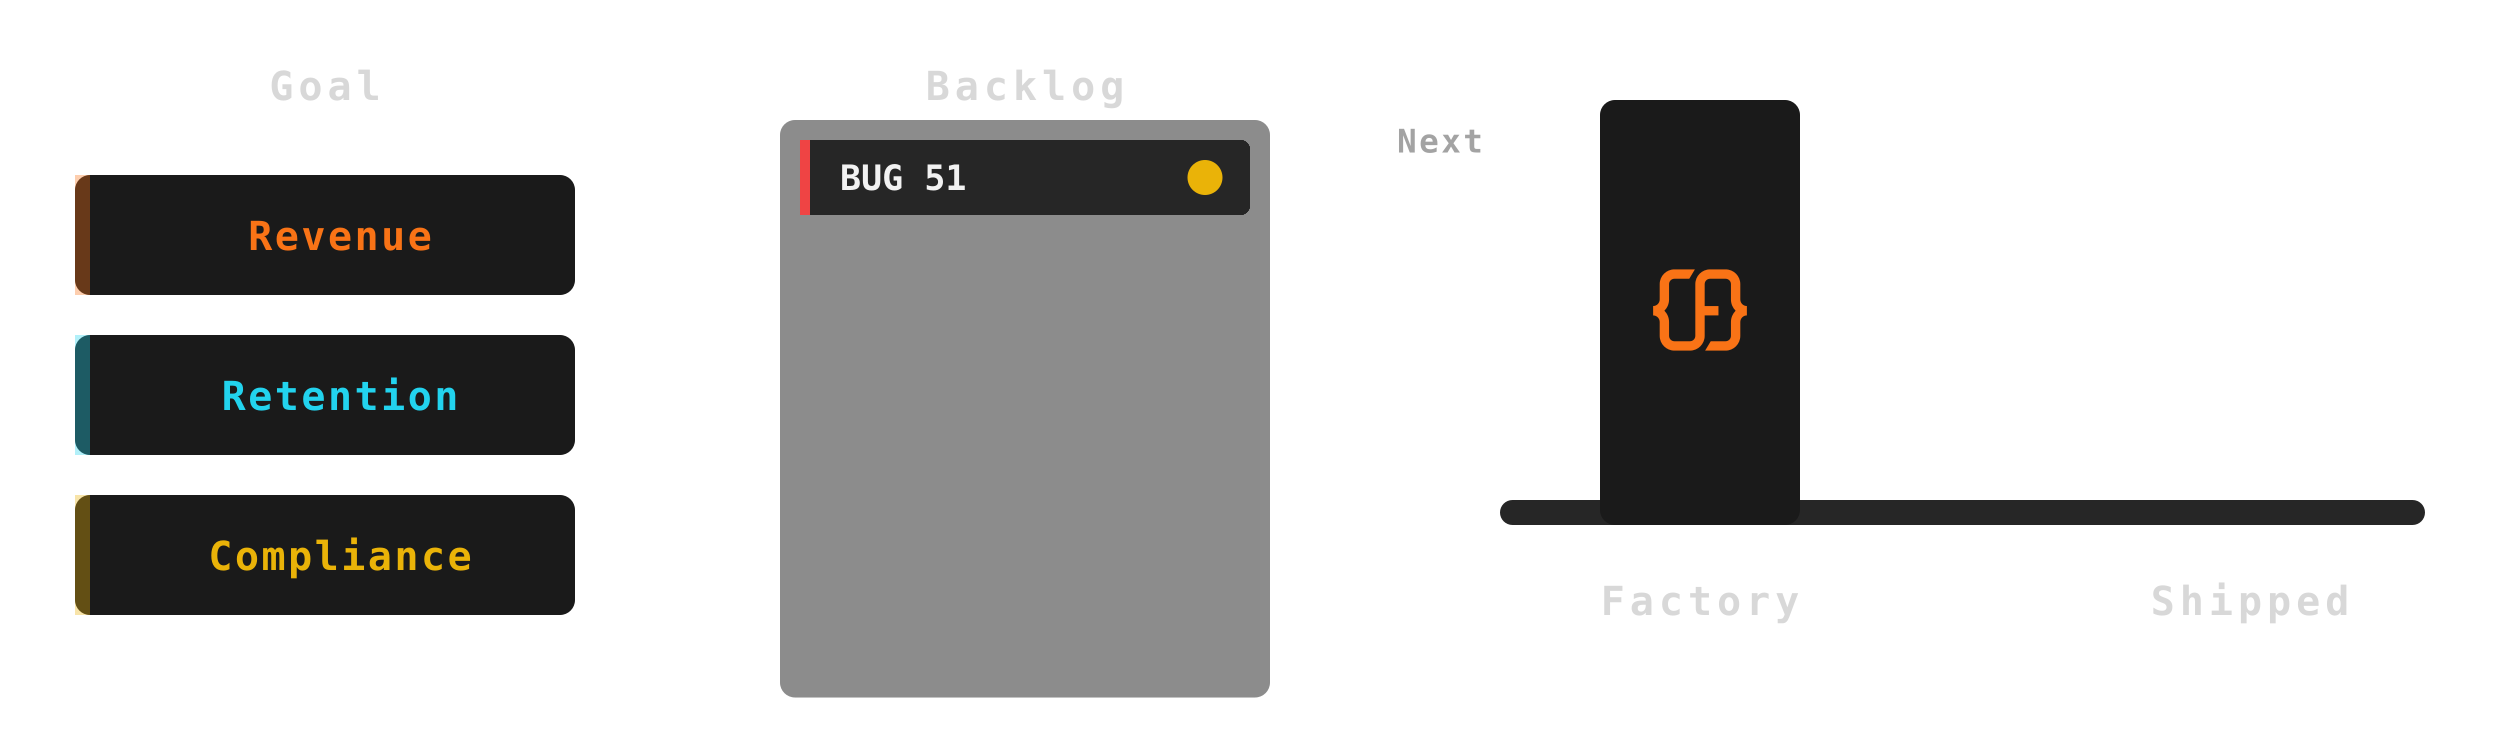
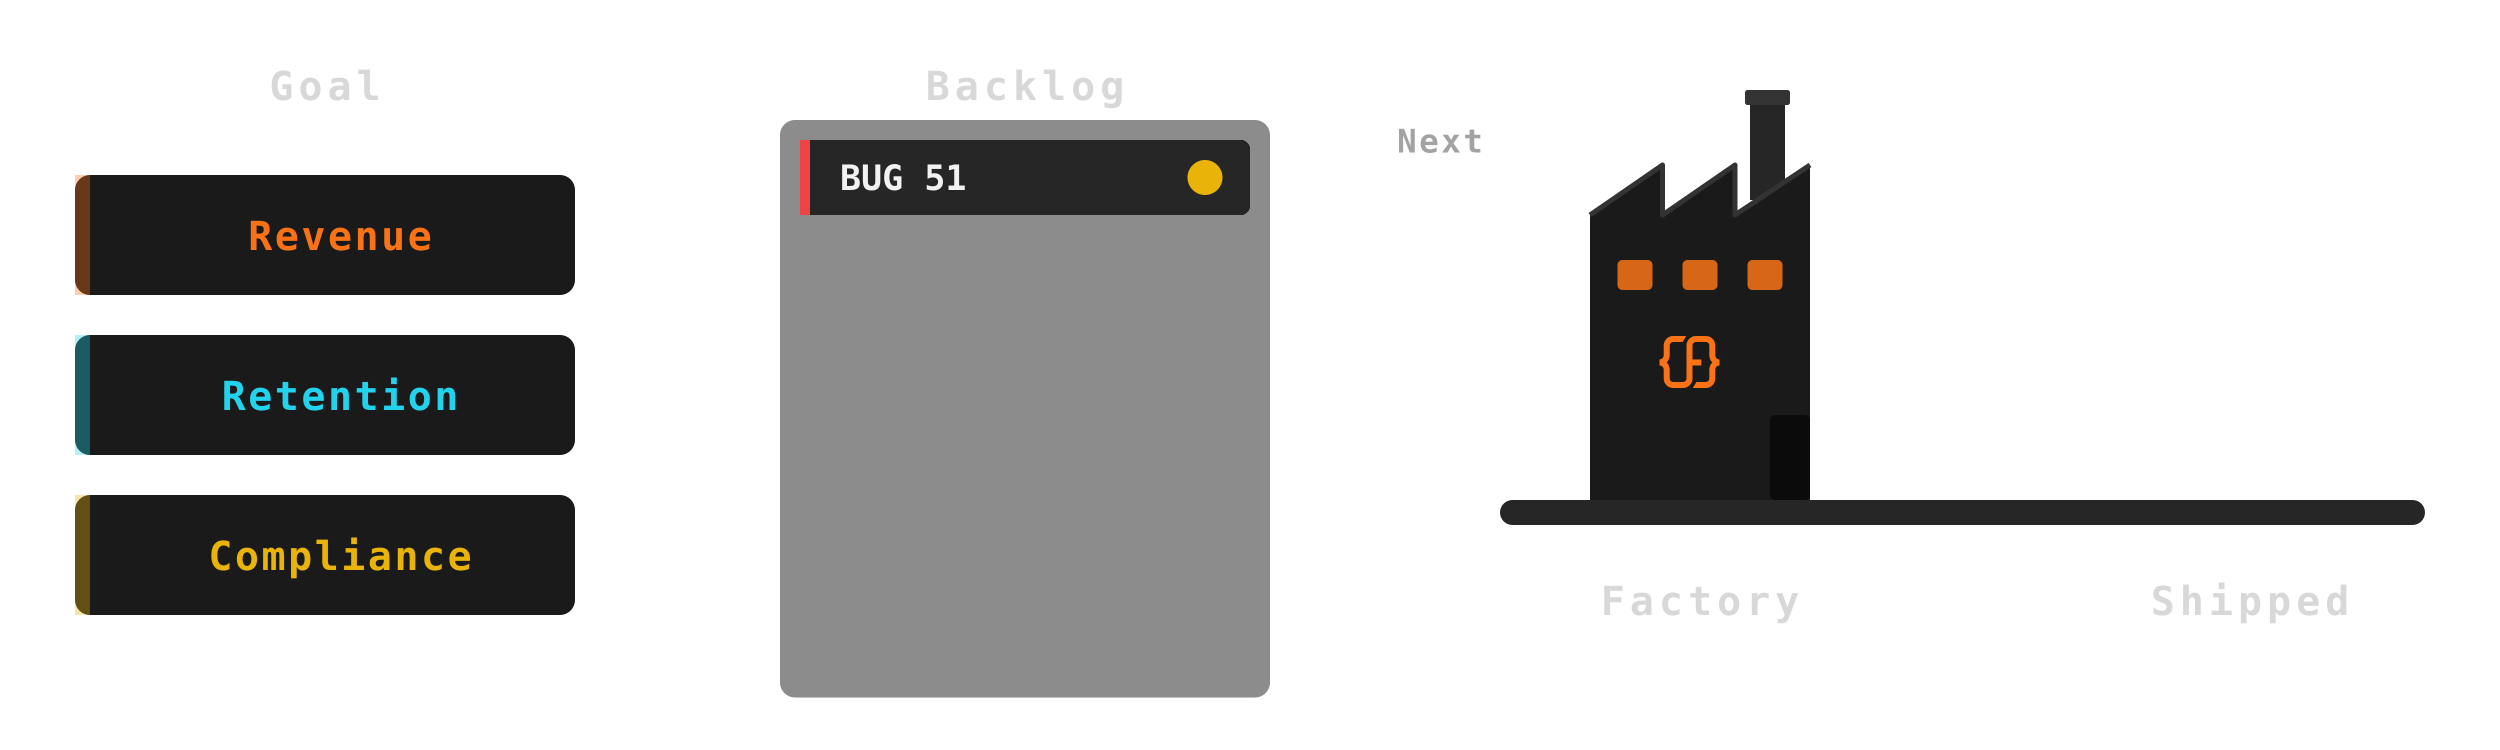
<svg xmlns="http://www.w3.org/2000/svg" viewBox="0 0 1000 300" font-family="Space Mono, ui-monospace, Menlo, monospace">
  <text x="130" y="40" text-anchor="middle" font-size="16" font-weight="700" letter-spacing="2" fill="#d8d8d8">Goal</text>
  <rect x="30" y="70" width="200" height="48" rx="6" fill="#1a1a1a" />
  <rect x="30" y="70" width="200" height="48" rx="6" fill="#f97316" fill-opacity="0.18" opacity="0">
    <animate attributeName="opacity" values="0;0;1;1;0;0" keyTimes="0;0;0.02;0.313;0.333;1" dur="15s" begin="-3.0s" repeatCount="indefinite" />
  </rect>
  <rect x="30" y="70" width="6" height="48" fill="#f97316" opacity="0.35">
    <animate attributeName="opacity" values="0.35;0.35;1.0;1.0;0.35;0.35" keyTimes="0;0;0.02;0.313;0.333;1" dur="15s" begin="-3.0s" repeatCount="indefinite" />
  </rect>
  <text x="136" y="100" text-anchor="middle" font-size="16" font-weight="700" letter-spacing="1" fill="#f97316">Revenue</text>
  <rect x="30" y="134" width="200" height="48" rx="6" fill="#1a1a1a" />
  <rect x="30" y="134" width="200" height="48" rx="6" fill="#22d3ee" fill-opacity="0.18" opacity="0">
    <animate attributeName="opacity" values="0;0;1;1;0;0" keyTimes="0;0.333;0.353;0.647;0.667;1" dur="15s" begin="-3.0s" repeatCount="indefinite" />
  </rect>
  <rect x="30" y="134" width="6" height="48" fill="#22d3ee" opacity="0.35">
    <animate attributeName="opacity" values="0.35;0.35;1.0;1.0;0.35;0.35" keyTimes="0;0.333;0.353;0.647;0.667;1" dur="15s" begin="-3.0s" repeatCount="indefinite" />
  </rect>
  <text x="136" y="164" text-anchor="middle" font-size="16" font-weight="700" letter-spacing="1" fill="#22d3ee">Retention</text>
  <rect x="30" y="198" width="200" height="48" rx="6" fill="#1a1a1a" />
  <rect x="30" y="198" width="200" height="48" rx="6" fill="#eab308" fill-opacity="0.18" opacity="0">
    <animate attributeName="opacity" values="0;0;1;1;0" keyTimes="0;0.667;0.687;0.98;1" dur="15s" begin="-3.0s" repeatCount="indefinite" />
  </rect>
  <rect x="30" y="198" width="6" height="48" fill="#eab308" opacity="0.35">
    <animate attributeName="opacity" values="0.35;0.35;1.0;1.0;0.35" keyTimes="0;0.667;0.687;0.98;1" dur="15s" begin="-3.0s" repeatCount="indefinite" />
  </rect>
  <text x="136" y="228" text-anchor="middle" font-size="16" font-weight="700" letter-spacing="1" fill="#eab308">Compliance</text>
  <path d="M245 150 H300" stroke="rgba(255,255,255,0.35)" stroke-width="1.5" stroke-dasharray="3 4" />
  <path d="M292 144 L300 150 L292 156" fill="none" stroke="rgba(255,255,255,0.35)" stroke-width="1.5" />
  <text x="410" y="40" text-anchor="middle" font-size="16" font-weight="700" letter-spacing="2" fill="#d8d8d8">Backlog</text>
  <rect x="312" y="48" width="196" height="231" rx="6" fill="#1a1a1a" fill-opacity="0.5" />
  <g>
    <animateTransform attributeName="transform" type="translate" values="0 74;0 0;0 0;0 74;0 74;0 74;0 74" keyTimes="0;0.06;0.333;0.393;0.667;0.727;1" dur="15s" begin="-3.0s" calcMode="spline" keySplines="0.4 0 0.2 1;0.4 0 0.2 1;0.4 0 0.2 1;0.4 0 0.2 1;0.4 0 0.2 1;0.4 0 0.2 1" repeatCount="indefinite" />
    <animate attributeName="opacity" values="0.45;1;1;0.45;0.45;0.45;0.45" keyTimes="0;0.04;0.333;0.373;0.667;0.707;1" dur="15s" begin="-3.0s" repeatCount="indefinite" />
    <rect x="320" y="56" width="180" height="30" rx="4" fill="#262626" />
    <rect x="320" y="56" width="4" height="30" fill="#f97316" />
    <text x="336" y="76" font-size="14" font-weight="700" fill="#f2f2f2">FEAT 41</text>
    <circle cx="482" cy="71.0" r="7" fill="#f97316" />
  </g>
  <g>
    <animateTransform attributeName="transform" type="translate" values="0 111;0 74;0 74;0 0;0 0;0 111;0 111" keyTimes="0;0.06;0.333;0.393;0.667;0.727;1" dur="15s" begin="-3.0s" calcMode="spline" keySplines="0.4 0 0.2 1;0.4 0 0.2 1;0.4 0 0.2 1;0.4 0 0.2 1;0.4 0 0.2 1;0.4 0 0.2 1" repeatCount="indefinite" />
    <animate attributeName="opacity" values="0.45;0.45;0.45;1;1;0.45;0.45" keyTimes="0;0.04;0.333;0.373;0.667;0.707;1" dur="15s" begin="-3.0s" repeatCount="indefinite" />
    <rect x="320" y="56" width="180" height="30" rx="4" fill="#262626" />
    <rect x="320" y="56" width="4" height="30" fill="#ef4444" />
    <text x="336" y="76" font-size="14" font-weight="700" fill="#f2f2f2">BUG 52</text>
    <circle cx="482" cy="71.0" r="7" fill="#22d3ee" />
  </g>
  <g>
    <animateTransform attributeName="transform" type="translate" values="0 0;0 111;0 111;0 111;0 111;0 0;0 0" keyTimes="0;0.06;0.333;0.393;0.667;0.727;1" dur="15s" begin="-3.0s" calcMode="spline" keySplines="0.4 0 0.2 1;0.4 0 0.2 1;0.4 0 0.2 1;0.4 0 0.2 1;0.4 0 0.2 1;0.4 0 0.2 1" repeatCount="indefinite" />
    <animate attributeName="opacity" values="1;0.45;0.45;0.45;0.45;1;1" keyTimes="0;0.04;0.333;0.373;0.667;0.707;1" dur="15s" begin="-3.0s" repeatCount="indefinite" />
    <rect x="320" y="56" width="180" height="30" rx="4" fill="#262626" />
    <rect x="320" y="56" width="4" height="30" fill="#f97316" />
    <text x="336" y="76" font-size="14" font-weight="700" fill="#f2f2f2">CHORE 47</text>
    <circle cx="482" cy="71.0" r="7" fill="#eab308" />
  </g>
  <g>
    <animateTransform attributeName="transform" type="translate" values="0 148;0 37;0 37;0 148;0 148;0 148;0 148" keyTimes="0;0.06;0.333;0.393;0.667;0.727;1" dur="15s" begin="-3.0s" calcMode="spline" keySplines="0.4 0 0.2 1;0.4 0 0.2 1;0.4 0 0.2 1;0.4 0 0.2 1;0.4 0 0.2 1;0.4 0 0.2 1" repeatCount="indefinite" />
    <animate attributeName="opacity" values="0.45;1;1;0.45;0.45;0.45;0.45" keyTimes="0;0.04;0.333;0.373;0.667;0.707;1" dur="15s" begin="-3.0s" repeatCount="indefinite" />
    <rect x="320" y="56" width="180" height="30" rx="4" fill="#262626" />
    <rect x="320" y="56" width="4" height="30" fill="#f97316" />
    <text x="336" y="76" font-size="14" font-weight="700" fill="#f2f2f2">FEAT 45</text>
    <circle cx="482" cy="71.0" r="7" fill="#f97316" />
  </g>
  <g>
    <animateTransform attributeName="transform" type="translate" values="0 185;0 148;0 148;0 37;0 37;0 185;0 185" keyTimes="0;0.06;0.333;0.393;0.667;0.727;1" dur="15s" begin="-3.0s" calcMode="spline" keySplines="0.4 0 0.2 1;0.4 0 0.2 1;0.4 0 0.2 1;0.4 0 0.2 1;0.4 0 0.2 1;0.4 0 0.2 1" repeatCount="indefinite" />
    <animate attributeName="opacity" values="0.45;0.45;0.45;1;1;0.45;0.45" keyTimes="0;0.04;0.333;0.373;0.667;0.707;1" dur="15s" begin="-3.0s" repeatCount="indefinite" />
    <rect x="320" y="56" width="180" height="30" rx="4" fill="#262626" />
    <rect x="320" y="56" width="4" height="30" fill="#f97316" />
    <text x="336" y="76" font-size="14" font-weight="700" fill="#f2f2f2">FEAT 42</text>
    <circle cx="482" cy="71.0" r="7" fill="#22d3ee" />
  </g>
  <g>
    <animateTransform attributeName="transform" type="translate" values="0 37;0 185;0 185;0 185;0 185;0 37;0 37" keyTimes="0;0.06;0.333;0.393;0.667;0.727;1" dur="15s" begin="-3.0s" calcMode="spline" keySplines="0.4 0 0.2 1;0.4 0 0.2 1;0.4 0 0.2 1;0.4 0 0.2 1;0.4 0 0.2 1;0.4 0 0.2 1" repeatCount="indefinite" />
    <animate attributeName="opacity" values="1;0.45;0.45;0.45;0.45;1;1" keyTimes="0;0.04;0.333;0.373;0.667;0.707;1" dur="15s" begin="-3.0s" repeatCount="indefinite" />
    <rect x="320" y="56" width="180" height="30" rx="4" fill="#262626" />
    <rect x="320" y="56" width="4" height="30" fill="#ef4444" />
    <text x="336" y="76" font-size="14" font-weight="700" fill="#f2f2f2">BUG 51</text>
    <circle cx="482" cy="71.0" r="7" fill="#eab308" />
  </g>
  <path d="M514 71.0 H640" stroke="rgba(255,255,255,0.35)" stroke-width="1.5" stroke-dasharray="3 4" />
  <text x="576.0" y="61.0" text-anchor="middle" font-size="13" font-weight="700" letter-spacing="1" fill="#a3a3a3">Next</text>
  <rect x="600" y="200" width="370" height="10" rx="5" fill="#262626" />
-   <rect x="640" y="40" width="80" height="170" rx="6" fill="#1a1a1a" />
-   <g transform="translate(660 104) scale(1.25)">
-     <path d="M31 14.733V17.734C29.84 17.734 28.897 18.68 28.897 19.844V24.279C28.897 26.884 26.782 29 24.184 29H17.634L19.432 25.999H24.184C25.131 25.999 25.901 25.227 25.901 24.279V19.844C25.901 18.434 26.473 17.161 27.393 16.234C26.473 15.31 25.901 14.034 25.901 12.627V7.718C25.901 6.772 25.131 6.001 24.184 6.001H19.213C18.267 6.001 17.497 6.772 17.497 7.718V14.733H21.907V17.734H17.497L17.497 24.279C17.497 26.884 15.384 29 12.787 29H7.816C5.219 29 3.103 26.884 3.103 24.279L3.103 19.844C3.103 18.68 2.159 17.734 1 17.734V14.733C2.159 14.733 3.103 13.788 3.103 12.627L3.103 7.718C3.103 5.116 5.219 3 7.816 3H14.366L12.568 6.001H7.816C6.869 6.001 6.099 6.772 6.099 7.718L6.099 12.627C6.099 14.034 5.527 15.31 4.607 16.234C5.527 17.161 6.099 18.434 6.099 19.844L6.099 24.279C6.099 25.227 6.869 25.999 7.816 25.999H12.787C13.73 25.999 14.501 25.227 14.501 24.279L14.5 7.718C14.5 5.116 16.616 3 19.213 3H24.184C26.782 3 28.897 5.116 28.897 7.718L28.897 12.627C28.897 13.788 29.84 14.733 31 14.733Z" fill="#f97316">
-       <animate attributeName="opacity" values="1;0.4;1" dur="1.2s" repeatCount="indefinite" />
-     </path>
+   <g>
+     <circle cx="707" cy="36" r="5" fill="#6b6b6b" opacity="0">
+       <animate attributeName="opacity" values="0;0.55;0" dur="3s" begin="-0.0s" repeatCount="indefinite" />
+       <animate attributeName="r" values="4;11" dur="3s" begin="-0.0s" repeatCount="indefinite" />
+       <animateTransform attributeName="transform" type="translate" values="0 0;8 -34" dur="3s" begin="-0.0s" repeatCount="indefinite" />
+     </circle>
+     <circle cx="707" cy="36" r="5" fill="#6b6b6b" opacity="0">
+       <animate attributeName="opacity" values="0;0.55;0" dur="3s" begin="-1.0s" repeatCount="indefinite" />
+       <animate attributeName="r" values="4;11" dur="3s" begin="-1.0s" repeatCount="indefinite" />
+       <animateTransform attributeName="transform" type="translate" values="0 0;14 -34" dur="3s" begin="-1.0s" repeatCount="indefinite" />
+     </circle>
+     <circle cx="707" cy="36" r="5" fill="#6b6b6b" opacity="0">
+       <animate attributeName="opacity" values="0;0.55;0" dur="3s" begin="-2.0s" repeatCount="indefinite" />
+       <animate attributeName="r" values="4;11" dur="3s" begin="-2.0s" repeatCount="indefinite" />
+       <animateTransform attributeName="transform" type="translate" values="0 0;10 -34" dur="3s" begin="-2.0s" repeatCount="indefinite" />
+     </circle>
+     <rect x="700" y="40" width="14" height="40" fill="#262626" />
+     <rect x="698" y="36" width="18" height="6" rx="1" fill="#333" />
+     <path d="M636 200 V86 L665 66 V86 L694 66 V86 L724 66 V200 Z" fill="#1a1a1a" />
+     <path d="M636 86 L665 66 V86 L694 66 V86 L724 66" fill="none" stroke="#333" stroke-width="2" stroke-linejoin="round" />
+     <rect x="647" y="104" width="14" height="12" rx="2" fill="#f97316" opacity="0.85">
+       <animate attributeName="opacity" values="0.85;0.45;0.85" dur="2.2s" repeatCount="indefinite" />
+     </rect>
+     <rect x="673" y="104" width="14" height="12" rx="2" fill="#f97316" opacity="0.85">
+       <animate attributeName="opacity" values="0.85;0.45;0.85" dur="2.9s" repeatCount="indefinite" />
+     </rect>
+     <rect x="699" y="104" width="14" height="12" rx="2" fill="#f97316" opacity="0.85">
+       <animate attributeName="opacity" values="0.85;0.45;0.85" dur="2.5s" repeatCount="indefinite" />
+     </rect>
+     <g transform="translate(663 132) scale(0.8)">
+       <path d="M31 14.733V17.734C29.84 17.734 28.897 18.68 28.897 19.844V24.279C28.897 26.884 26.782 29 24.184 29H17.634L19.432 25.999H24.184C25.131 25.999 25.901 25.227 25.901 24.279V19.844C25.901 18.434 26.473 17.161 27.393 16.234C26.473 15.31 25.901 14.034 25.901 12.627V7.718C25.901 6.772 25.131 6.001 24.184 6.001H19.213C18.267 6.001 17.497 6.772 17.497 7.718V14.733H21.907V17.734H17.497L17.497 24.279C17.497 26.884 15.384 29 12.787 29H7.816C5.219 29 3.103 26.884 3.103 24.279L3.103 19.844C3.103 18.68 2.159 17.734 1 17.734V14.733C2.159 14.733 3.103 13.788 3.103 12.627L3.103 7.718C3.103 5.116 5.219 3 7.816 3H14.366L12.568 6.001H7.816C6.869 6.001 6.099 6.772 6.099 7.718L6.099 12.627C6.099 14.034 5.527 15.31 4.607 16.234C5.527 17.161 6.099 18.434 6.099 19.844L6.099 24.279C6.099 25.227 6.869 25.999 7.816 25.999H12.787C13.73 25.999 14.501 25.227 14.501 24.279L14.5 7.718C14.5 5.116 16.616 3 19.213 3H24.184C26.782 3 28.897 5.116 28.897 7.718L28.897 12.627C28.897 13.788 29.84 14.733 31 14.733Z" fill="#f97316">
+         <animate attributeName="opacity" values="1;0.4;1" dur="1.2s" repeatCount="indefinite" />
+       </path>
+     </g>
+     <rect x="708" y="166" width="16" height="34" rx="2" fill="#0b0b0b" />
  </g>
  <text x="680" y="246" text-anchor="middle" font-size="16" font-weight="700" letter-spacing="2" fill="#d8d8d8">Factory</text>
  <text x="900" y="246" text-anchor="middle" font-size="16" font-weight="700" letter-spacing="2" fill="#d8d8d8">Shipped</text>
  <rect x="724" y="172" width="26" height="26" rx="5" fill="#eab308" opacity="0">
    <animateTransform attributeName="transform" type="translate" values="0 0;230 0;0 0;0 0" keyTimes="0;0.24;0.24;1" dur="15s" begin="-3.0s" repeatCount="indefinite" />
    <animate attributeName="opacity" values="0;1;1;0;0" keyTimes="0;0.02;0.213;0.24;1" dur="15s" begin="-3.0s" repeatCount="indefinite" />
  </rect>
  <rect x="724" y="172" width="26" height="26" rx="5" fill="#f97316" opacity="0">
    <animateTransform attributeName="transform" type="translate" values="0 0;230 0;0 0;0 0" keyTimes="0;0.24;0.24;1" dur="15s" begin="-1.75s" repeatCount="indefinite" />
    <animate attributeName="opacity" values="0;1;1;0;0" keyTimes="0;0.02;0.213;0.24;1" dur="15s" begin="-1.75s" repeatCount="indefinite" />
  </rect>
  <rect x="724" y="172" width="26" height="26" rx="5" fill="#f97316" opacity="0">
    <animateTransform attributeName="transform" type="translate" values="0 0;230 0;0 0;0 0" keyTimes="0;0.24;0.24;1" dur="15s" begin="-0.5s" repeatCount="indefinite" />
    <animate attributeName="opacity" values="0;1;1;0;0" keyTimes="0;0.02;0.213;0.24;1" dur="15s" begin="-0.5s" repeatCount="indefinite" />
  </rect>
  <rect x="724" y="172" width="26" height="26" rx="5" fill="#f97316" opacity="0">
    <animateTransform attributeName="transform" type="translate" values="0 0;230 0;0 0;0 0" keyTimes="0;0.24;0.24;1" dur="15s" begin="0.75s" repeatCount="indefinite" />
    <animate attributeName="opacity" values="0;1;1;0;0" keyTimes="0;0.02;0.213;0.24;1" dur="15s" begin="0.75s" repeatCount="indefinite" />
  </rect>
  <rect x="724" y="172" width="26" height="26" rx="5" fill="#f97316" opacity="0">
    <animateTransform attributeName="transform" type="translate" values="0 0;230 0;0 0;0 0" keyTimes="0;0.24;0.24;1" dur="15s" begin="2.0s" repeatCount="indefinite" />
    <animate attributeName="opacity" values="0;1;1;0;0" keyTimes="0;0.02;0.213;0.24;1" dur="15s" begin="2.0s" repeatCount="indefinite" />
  </rect>
  <rect x="724" y="172" width="26" height="26" rx="5" fill="#22d3ee" opacity="0">
    <animateTransform attributeName="transform" type="translate" values="0 0;230 0;0 0;0 0" keyTimes="0;0.24;0.24;1" dur="15s" begin="3.25s" repeatCount="indefinite" />
    <animate attributeName="opacity" values="0;1;1;0;0" keyTimes="0;0.02;0.213;0.24;1" dur="15s" begin="3.25s" repeatCount="indefinite" />
  </rect>
  <rect x="724" y="172" width="26" height="26" rx="5" fill="#22d3ee" opacity="0">
    <animateTransform attributeName="transform" type="translate" values="0 0;230 0;0 0;0 0" keyTimes="0;0.24;0.24;1" dur="15s" begin="4.5s" repeatCount="indefinite" />
    <animate attributeName="opacity" values="0;1;1;0;0" keyTimes="0;0.02;0.213;0.24;1" dur="15s" begin="4.5s" repeatCount="indefinite" />
  </rect>
  <rect x="724" y="172" width="26" height="26" rx="5" fill="#22d3ee" opacity="0">
    <animateTransform attributeName="transform" type="translate" values="0 0;230 0;0 0;0 0" keyTimes="0;0.24;0.24;1" dur="15s" begin="5.75s" repeatCount="indefinite" />
    <animate attributeName="opacity" values="0;1;1;0;0" keyTimes="0;0.02;0.213;0.24;1" dur="15s" begin="5.75s" repeatCount="indefinite" />
  </rect>
  <rect x="724" y="172" width="26" height="26" rx="5" fill="#22d3ee" opacity="0">
    <animateTransform attributeName="transform" type="translate" values="0 0;230 0;0 0;0 0" keyTimes="0;0.24;0.24;1" dur="15s" begin="7.0s" repeatCount="indefinite" />
    <animate attributeName="opacity" values="0;1;1;0;0" keyTimes="0;0.02;0.213;0.24;1" dur="15s" begin="7.0s" repeatCount="indefinite" />
  </rect>
  <rect x="724" y="172" width="26" height="26" rx="5" fill="#eab308" opacity="0">
    <animateTransform attributeName="transform" type="translate" values="0 0;230 0;0 0;0 0" keyTimes="0;0.24;0.24;1" dur="15s" begin="8.25s" repeatCount="indefinite" />
    <animate attributeName="opacity" values="0;1;1;0;0" keyTimes="0;0.02;0.213;0.24;1" dur="15s" begin="8.25s" repeatCount="indefinite" />
  </rect>
  <rect x="724" y="172" width="26" height="26" rx="5" fill="#eab308" opacity="0">
    <animateTransform attributeName="transform" type="translate" values="0 0;230 0;0 0;0 0" keyTimes="0;0.24;0.24;1" dur="15s" begin="9.5s" repeatCount="indefinite" />
    <animate attributeName="opacity" values="0;1;1;0;0" keyTimes="0;0.02;0.213;0.24;1" dur="15s" begin="9.5s" repeatCount="indefinite" />
  </rect>
  <rect x="724" y="172" width="26" height="26" rx="5" fill="#eab308" opacity="0">
    <animateTransform attributeName="transform" type="translate" values="0 0;230 0;0 0;0 0" keyTimes="0;0.24;0.24;1" dur="15s" begin="10.75s" repeatCount="indefinite" />
    <animate attributeName="opacity" values="0;1;1;0;0" keyTimes="0;0.02;0.213;0.24;1" dur="15s" begin="10.75s" repeatCount="indefinite" />
  </rect>
</svg>
